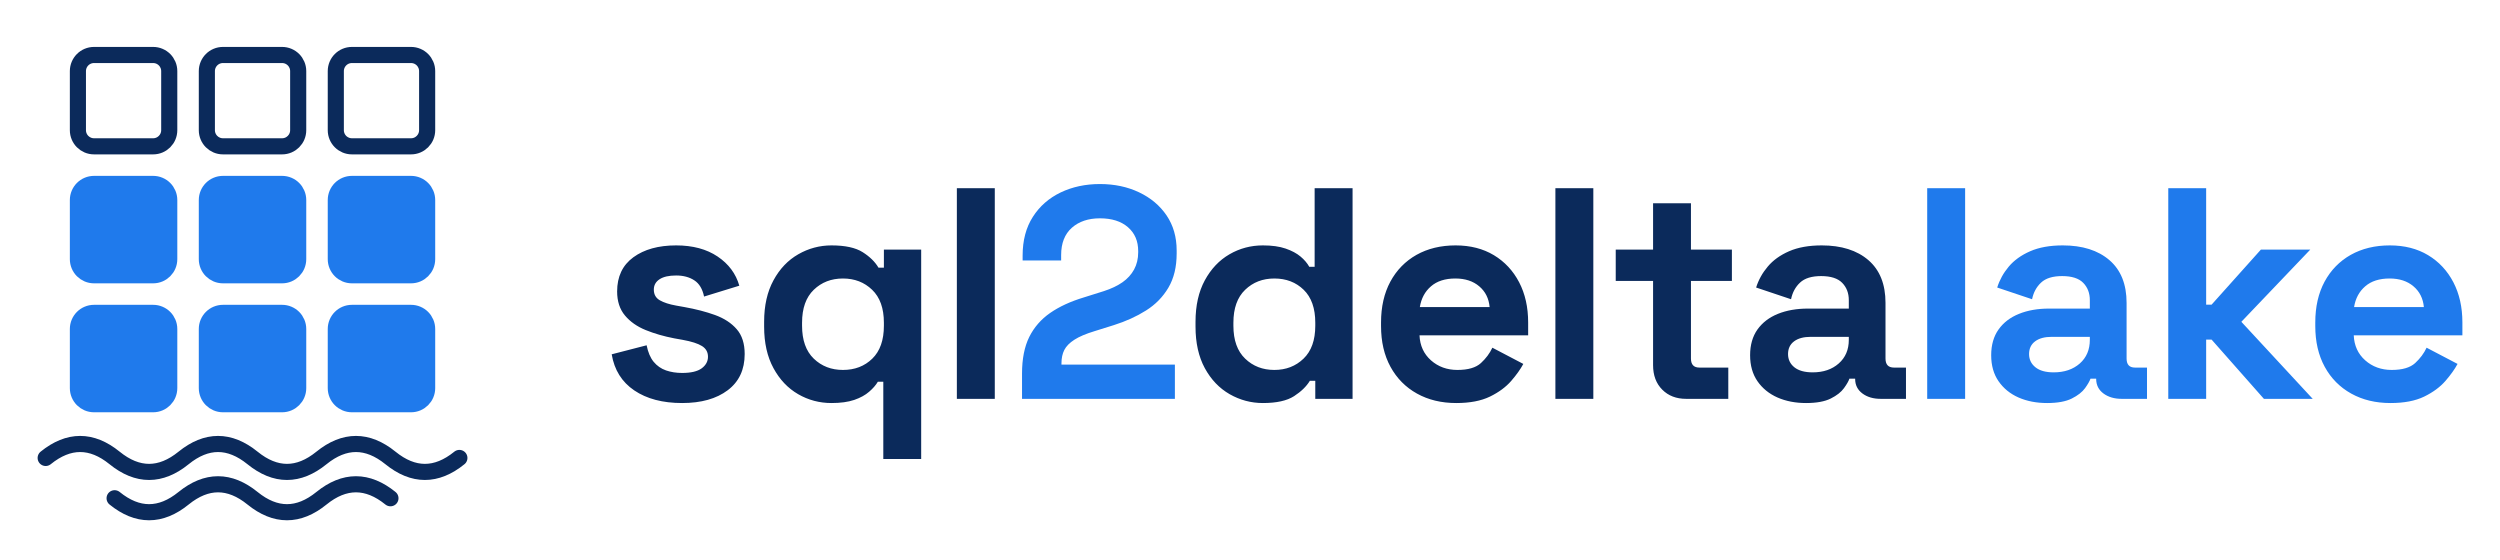
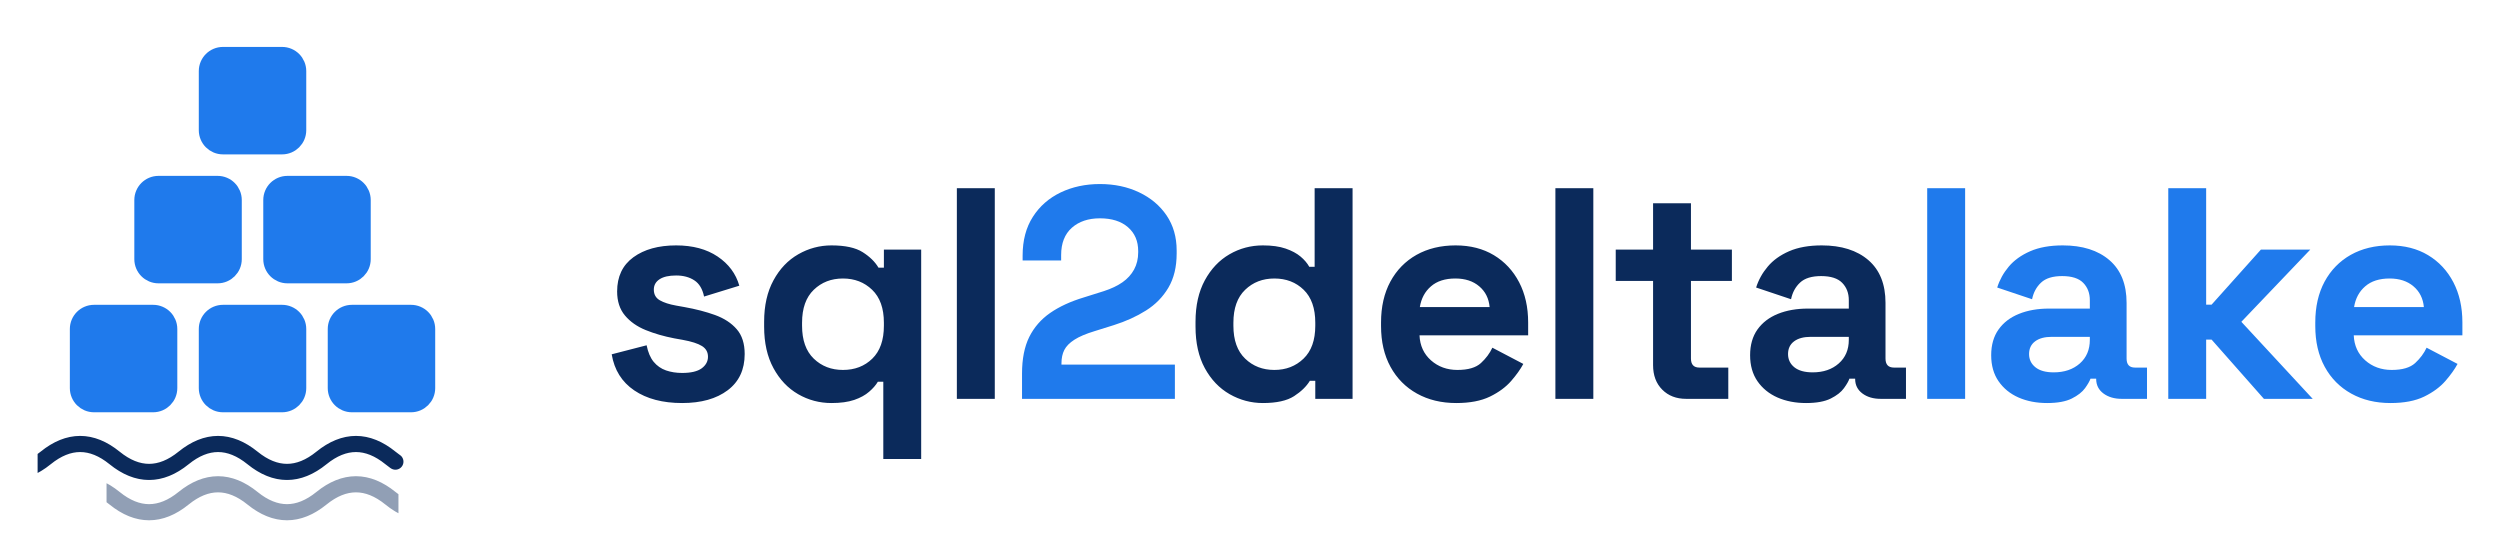
<svg xmlns="http://www.w3.org/2000/svg" viewBox="-13 -8.5 465.3 103.6" width="465" height="104" role="img" aria-label="sql2deltalake">
-   <style>.h,.d,.lift,.wave,.wave2{transform-box:fill-box;transform-origin:50% 50%;animation:8s cubic-bezier(.65,0,.35,1) infinite both}
- .h0{animation-name:h0}.h1{animation-name:h1}.h2{animation-name:h2}
- .dl{animation-name:dl}.dr{animation-name:dr}.dc{animation-name:dc}
- .lift{animation-name:lift;transform-box:view-box;transform-origin:0 0}
- .wave{animation-name:wave}.wave2{animation-name:wave2}
- @keyframes h0{0%,11%{transform:scale(1);opacity:1}19%,93%{transform:scale(0);opacity:0}100%{transform:scale(1);opacity:1}}
- @keyframes h1{0%,13%{transform:scale(1);opacity:1}21%,95%{transform:scale(0);opacity:0}100%{transform:scale(1);opacity:1}}
- @keyframes h2{0%,15%{transform:scale(1);opacity:1}23%,93%{transform:scale(0);opacity:0}100%{transform:scale(1);opacity:1}}
- @keyframes dc{0%,19%{transform:translate(0,0)}32%,91%{transform:translate(0,-24px)}99%,100%{transform:translate(0,0)}}
- @keyframes dl{0%,27%{transform:translate(0,0)}39%,88%{transform:translate(12px,0)}95%,100%{transform:translate(0,0)}}
- @keyframes dr{0%,29%{transform:translate(0,0)}41%,88%{transform:translate(-12px,0)}95%,100%{transform:translate(0,0)}}
- @keyframes lift{0%,21%{transform:translate(0,0)}39%,45%{transform:translate(0,-6px);animation-timing-function:cubic-bezier(.5,0,.9,.6)}51%{transform:translate(0,1.5px);animation-timing-function:cubic-bezier(.2,.6,.4,1)}56%,100%{transform:translate(0,0)}}
- @keyframes wave{0%,50%{stroke-dasharray:0 100;stroke-dashoffset:-50;opacity:0}55%{opacity:1}62%,86%{stroke-dasharray:100 100;stroke-dashoffset:0;opacity:1}94%,100%{stroke-dasharray:100 100;stroke-dashoffset:0;opacity:0}}
- @keyframes wave2{0%,54%{stroke-dasharray:0 100;stroke-dashoffset:-50;opacity:0}59%{opacity:.45}67%,86%{stroke-dasharray:100 100;stroke-dashoffset:0;opacity:.45}94%,100%{stroke-dasharray:100 100;stroke-dashoffset:0;opacity:0}}
- @media (prefers-reduced-motion:reduce){
- .h,.d,.lift,.wave,.wave2{animation:none}
- .h{opacity:0}.wave2{opacity:.45}
- .dc{transform:translate(0,-24px)}.dl{transform:translate(12px,0)}.dr{transform:translate(-12px,0)}
- }</style>
-   <g fill="none" stroke="#0B2A5B" stroke-width="3">
-     <rect class="h h0" x="1.5" y="1.5" width="17" height="17" rx="3" />
-     <rect class="h h1" x="25.5" y="1.5" width="17" height="17" rx="3" />
-     <rect class="h h2" x="49.5" y="1.5" width="17" height="17" rx="3" />
+   <style>.b,.w{animation-duration:9s;animation-iteration-count:infinite;animation-fill-mode:both;animation-timing-function:ease}.b{transform-box:fill-box;transform-origin:50% 50%}.w{stroke-dasharray:100}@keyframes k0{0%,21.5%{transform:scale(0);opacity:0;animation-timing-function:ease-out}25%{transform:scale(1.18);opacity:1;animation-timing-function:ease-in-out}27.5%{transform:scale(1);opacity:1}88%{transform:scale(1);opacity:1}95%,100%{transform:scale(0);opacity:0}}.b0{animation-name:k0}@keyframes k1{0%,14.5%{transform:scale(0);opacity:0;animation-timing-function:ease-out}18%{transform:scale(1.18);opacity:1;animation-timing-function:ease-in-out}20.5%{transform:scale(1);opacity:1}88%{transform:scale(1);opacity:1}95%,100%{transform:scale(0);opacity:0}}.b1{animation-name:k1}@keyframes k2{0%,18%{transform:scale(0);opacity:0;animation-timing-function:ease-out}21.5%{transform:scale(1.18);opacity:1;animation-timing-function:ease-in-out}24%{transform:scale(1);opacity:1}88%{transform:scale(1);opacity:1}95%,100%{transform:scale(0);opacity:0}}.b2{animation-name:k2}@keyframes k3{0%,4%{transform:scale(0);opacity:0;animation-timing-function:ease-out}7.5%{transform:scale(1.18);opacity:1;animation-timing-function:ease-in-out}10%{transform:scale(1);opacity:1}88%{transform:scale(1);opacity:1}95%,100%{transform:scale(0);opacity:0}}.b3{animation-name:k3}@keyframes k4{0%,7.5%{transform:scale(0);opacity:0;animation-timing-function:ease-out}11%{transform:scale(1.18);opacity:1;animation-timing-function:ease-in-out}13.5%{transform:scale(1);opacity:1}88%{transform:scale(1);opacity:1}95%,100%{transform:scale(0);opacity:0}}.b4{animation-name:k4}@keyframes k5{0%,11%{transform:scale(0);opacity:0;animation-timing-function:ease-out}14.5%{transform:scale(1.18);opacity:1;animation-timing-function:ease-in-out}17%{transform:scale(1);opacity:1}88%{transform:scale(1);opacity:1}95%,100%{transform:scale(0);opacity:0}}.b5{animation-name:k5}@keyframes kw0{0%,32%{stroke-dashoffset:100;opacity:0}33%{stroke-dashoffset:100;opacity:1;animation-timing-function:cubic-bezier(.45,0,.35,1)}40%{stroke-dashoffset:0;opacity:1}88%{stroke-dashoffset:0;opacity:1}95%,100%{stroke-dashoffset:0;opacity:0}}.w0{animation-name:kw0}@keyframes fl0{from{transform:translateX(0)}to{transform:translateX(25.67px)}}.f0{animation:fl0 3.2s linear infinite}@keyframes kw1{0%,37%{stroke-dashoffset:100;opacity:0}38%{stroke-dashoffset:100;opacity:1;animation-timing-function:cubic-bezier(.45,0,.35,1)}45%{stroke-dashoffset:0;opacity:1}88%{stroke-dashoffset:0;opacity:1}95%,100%{stroke-dashoffset:0;opacity:0}}.w1{animation-name:kw1}@keyframes fl1{from{transform:translateX(0)}to{transform:translateX(-25.67px)}}.f1{animation:fl1 3.2s linear infinite}@media (prefers-reduced-motion:reduce){.b,.w,[class^=f]{animation:none!important}}</style>
+   <defs>
+     <clipPath id="c0">
+       <rect x="-6" y="64.5" width="80" height="24" />
+     </clipPath>
+     <clipPath id="c1">
+       <rect x="6.83" y="72" width="54.33" height="24" />
+     </clipPath>
+   </defs>
+   <g fill="#1F7AEC" stroke="#1F7AEC" stroke-width="3">
+     <rect class="b b0" x="25.5" y="1.5" width="17" height="17" rx="3" />
+     <rect class="b b1" x="13.5" y="25.5" width="17" height="17" rx="3" />
+     <rect class="b b2" x="37.5" y="25.5" width="17" height="17" rx="3" />
+     <rect class="b b3" x="1.5" y="49.5" width="17" height="17" rx="3" />
+     <rect class="b b4" x="25.5" y="49.5" width="17" height="17" rx="3" />
+     <rect class="b b5" x="49.5" y="49.5" width="17" height="17" rx="3" />
  </g>
-   <g class="lift" fill="#1F7AEC" stroke="#1F7AEC" stroke-width="3">
-     <rect class="d dl" x="1.5" y="25.5" width="17" height="17" rx="3" />
-     <rect class="d dc" x="25.5" y="25.5" width="17" height="17" rx="3" />
-     <rect class="d dr" x="49.5" y="25.5" width="17" height="17" rx="3" />
-     <rect class="d" x="1.5" y="49.5" width="17" height="17" rx="3" />
-     <rect class="d" x="25.5" y="49.5" width="17" height="17" rx="3" />
-     <rect class="d" x="49.5" y="49.5" width="17" height="17" rx="3" />
+   <g clip-path="url(#c0)">
+     <g class="f0">
+       <path class="w w0" pathLength="100" d="M-30.17 76.5Q-23.75 71.3 -17.33 76.5Q-10.92 81.7 -4.5 76.5Q1.92 71.3 8.33 76.5Q14.75 81.7 21.17 76.5Q27.58 71.3 34 76.5Q40.42 81.7 46.83 76.5Q53.25 71.3 59.67 76.5Q66.08 81.7 72.5 76.5Q78.92 71.3 85.33 76.5Q91.75 81.7 98.17 76.5" fill="none" stroke="#0B2A5B" stroke-width="3" stroke-linecap="round" stroke-linejoin="round" />
+     </g>
  </g>
-   <path class="wave" pathLength="100" d="M-4.5 76.5Q1.92 71.3 8.33 76.5Q14.75 81.7 21.17 76.5Q27.58 71.3 34 76.5Q40.42 81.7 46.83 76.5Q53.25 71.3 59.67 76.5Q66.08 81.7 72.5 76.5" fill="none" stroke="#0B2A5B" stroke-width="3" stroke-linecap="round" stroke-linejoin="round" />
-   <path class="wave2" pathLength="100" d="M8.33 84Q14.75 89.2 21.17 84Q27.58 78.8 34 84Q40.42 89.2 46.83 84Q53.25 78.8 59.67 84" fill="none" stroke="#0B2A5B" stroke-width="3" stroke-linecap="round" stroke-linejoin="round" />
+   <g opacity="0.45">
+     <g clip-path="url(#c1)">
+       <g class="f1">
+         <path class="w w1" pathLength="100" d="M-17.33 84Q-10.92 89.2 -4.5 84Q1.92 78.8 8.33 84Q14.75 89.2 21.17 84Q27.58 78.8 34 84Q40.42 89.2 46.83 84Q53.25 78.8 59.67 84Q66.08 89.2 72.5 84Q78.92 78.8 85.33 84" fill="none" stroke="#0B2A5B" stroke-width="3" stroke-linecap="round" stroke-linejoin="round" />
+       </g>
+     </g>
+   </g>
  <path fill="#0B2A5B" d="M113.96 66.28Q108.52 66.28 105.05 63.93Q101.58 61.58 100.85 57.21L107.35 55.53Q107.74 57.49 108.66 58.61Q109.59 59.73 110.96 60.21Q112.33 60.68 113.96 60.68Q116.42 60.68 117.6 59.82Q118.77 58.95 118.77 57.66Q118.77 56.37 117.65 55.67Q116.53 54.97 114.07 54.52L112.5 54.24Q109.59 53.68 107.18 52.7Q104.77 51.72 103.32 49.99Q101.86 48.25 101.86 45.51Q101.86 41.36 104.88 39.15Q107.91 36.94 112.84 36.94Q117.48 36.94 120.56 39.01Q123.64 41.08 124.6 44.44L118.04 46.46Q117.6 44.33 116.22 43.44Q114.85 42.54 112.84 42.54Q110.82 42.54 109.76 43.24Q108.69 43.94 108.69 45.17Q108.69 46.52 109.81 47.16Q110.93 47.8 112.84 48.14L114.4 48.42Q117.54 48.98 120.09 49.9Q122.64 50.83 124.12 52.54Q125.6 54.24 125.6 57.16Q125.6 61.52 122.44 63.9Q119.28 66.28 113.96 66.28ZM151.4 76.7V62.31H150.39Q149.83 63.26 148.76 64.18Q147.7 65.11 145.99 65.7Q144.28 66.28 141.76 66.28Q138.4 66.28 135.55 64.63Q132.69 62.98 130.96 59.79Q129.22 56.6 129.22 52.06V51.16Q129.22 46.63 130.96 43.44Q132.69 40.24 135.58 38.59Q138.46 36.94 141.76 36.94Q145.57 36.94 147.56 38.2Q149.55 39.46 150.5 41.08H151.51V37.72H158.45V76.7ZM143.89 60.12Q147.2 60.12 149.35 58.02Q151.51 55.92 151.51 51.89V51.33Q151.51 47.3 149.32 45.2Q147.14 43.1 143.89 43.1Q140.64 43.1 138.46 45.2Q136.28 47.3 136.28 51.33V51.89Q136.28 55.92 138.46 58.02Q140.64 60.12 143.89 60.12ZM165.09 65.5V26.3H172.15V65.5ZM222.05 66.28Q218.75 66.28 215.86 64.63Q212.98 62.98 211.24 59.79Q209.51 56.6 209.51 52.06V51.16Q209.51 46.63 211.24 43.44Q212.98 40.24 215.84 38.59Q218.69 36.94 222.05 36.94Q224.57 36.94 226.28 37.53Q227.99 38.12 229.05 39.01Q230.12 39.91 230.68 40.92H231.68V26.3H238.74V65.5H231.8V62.14H230.79Q229.84 63.71 227.85 65Q225.86 66.28 222.05 66.28ZM224.18 60.12Q227.43 60.12 229.61 58.02Q231.8 55.92 231.8 51.89V51.33Q231.8 47.3 229.64 45.2Q227.48 43.1 224.18 43.1Q220.93 43.1 218.75 45.2Q216.56 47.3 216.56 51.33V51.89Q216.56 55.92 218.75 58.02Q220.93 60.12 224.18 60.12ZM258.04 66.28Q253.89 66.28 250.73 64.52Q247.56 62.76 245.8 59.54Q244.04 56.32 244.04 51.95V51.28Q244.04 46.91 245.77 43.69Q247.51 40.47 250.64 38.7Q253.78 36.94 257.92 36.94Q262.01 36.94 265.04 38.76Q268.06 40.58 269.74 43.8Q271.42 47.02 271.42 51.28V53.68H251.2Q251.32 56.54 253.33 58.33Q255.35 60.12 258.26 60.12Q261.23 60.12 262.63 58.84Q264.03 57.55 264.76 55.98L270.52 59Q269.74 60.46 268.26 62.17Q266.77 63.88 264.31 65.08Q261.84 66.28 258.04 66.28ZM251.26 48.42H264.25Q264.03 46.01 262.32 44.56Q260.61 43.1 257.87 43.1Q255.01 43.1 253.33 44.56Q251.65 46.01 251.26 48.42ZM276.49 65.5V26.3H283.55V65.5ZM300.83 65.5Q298.08 65.5 296.38 63.79Q294.67 62.08 294.67 59.23V43.55H287.72V37.72H294.67V29.1H301.72V37.72H309.34V43.55H301.72V58Q301.72 59.68 303.29 59.68H308.67V65.5ZM323.15 66.28Q320.18 66.28 317.83 65.25Q315.48 64.21 314.1 62.22Q312.73 60.24 312.73 57.38Q312.73 54.52 314.1 52.59Q315.48 50.66 317.91 49.68Q320.35 48.7 323.48 48.7H331.1V47.13Q331.1 45.17 329.87 43.91Q328.64 42.65 325.95 42.65Q323.32 42.65 322.03 43.86Q320.74 45.06 320.35 46.96L313.85 44.78Q314.52 42.65 316.01 40.89Q317.49 39.12 319.98 38.03Q322.48 36.94 326.06 36.94Q331.55 36.94 334.74 39.68Q337.93 42.43 337.93 47.64V58Q337.93 59.68 339.5 59.68H341.74V65.5H337.04Q334.96 65.5 333.62 64.49Q332.28 63.48 332.28 61.8V61.75H331.21Q330.99 62.42 330.2 63.51Q329.42 64.6 327.74 65.44Q326.06 66.28 323.15 66.28ZM324.38 60.57Q327.35 60.57 329.22 58.92Q331.1 57.27 331.1 54.52V53.96H323.99Q322.03 53.96 320.91 54.8Q319.79 55.64 319.79 57.16Q319.79 58.67 320.96 59.62Q322.14 60.57 324.38 60.57Z" />
  <path fill="#1F7AEC" d="M177.22 65.5V60.8Q177.22 56.71 178.56 53.99Q179.91 51.28 182.46 49.51Q185 47.75 188.7 46.63L192.45 45.45Q194.52 44.78 195.92 43.8Q197.32 42.82 198.08 41.42Q198.84 40.02 198.84 38.23V38Q198.84 35.2 196.93 33.55Q195.03 31.9 191.72 31.9Q188.48 31.9 186.49 33.66Q184.5 35.43 184.5 38.73V39.74H177.33V38.84Q177.33 34.59 179.24 31.62Q181.14 28.65 184.42 27.08Q187.69 25.52 191.72 25.52Q195.76 25.52 199 27.06Q202.25 28.6 204.13 31.37Q206 34.14 206 37.89V38.45Q206 42.2 204.46 44.81Q202.92 47.41 200.29 49.06Q197.66 50.72 194.3 51.78L190.72 52.9Q188.31 53.63 186.96 54.5Q185.62 55.36 185.09 56.4Q184.56 57.44 184.56 58.89V59.12H205.67V65.5ZM345.69 65.5V26.3H352.75V65.5ZM368.01 66.28Q365.04 66.28 362.69 65.25Q360.34 64.21 358.97 62.22Q357.6 60.24 357.6 57.38Q357.6 54.52 358.97 52.59Q360.34 50.66 362.78 49.68Q365.21 48.7 368.35 48.7H375.96V47.13Q375.96 45.17 374.73 43.91Q373.5 42.65 370.81 42.65Q368.18 42.65 366.89 43.86Q365.6 45.06 365.21 46.96L358.72 44.78Q359.39 42.65 360.87 40.89Q362.36 39.12 364.85 38.03Q367.34 36.94 370.92 36.94Q376.41 36.94 379.6 39.68Q382.8 42.43 382.8 47.64V58Q382.8 59.68 384.36 59.68H386.6V65.5H381.9Q379.83 65.5 378.48 64.49Q377.14 63.48 377.14 61.8V61.75H376.08Q375.85 62.42 375.07 63.51Q374.28 64.6 372.6 65.44Q370.92 66.28 368.01 66.28ZM369.24 60.57Q372.21 60.57 374.09 58.92Q375.96 57.27 375.96 54.52V53.96H368.85Q366.89 53.96 365.77 54.8Q364.65 55.64 364.65 57.16Q364.65 58.67 365.83 59.62Q367 60.57 369.24 60.57ZM390.56 65.5V26.3H397.61V47.97H398.62L407.8 37.72H416.99L404.16 51.16L417.44 65.5H408.36L398.62 54.47H397.61V65.5ZM431.92 66.28Q427.77 66.28 424.61 64.52Q421.44 62.76 419.68 59.54Q417.92 56.32 417.92 51.95V51.28Q417.92 46.91 419.65 43.69Q421.39 40.47 424.52 38.7Q427.66 36.94 431.8 36.94Q435.89 36.94 438.92 38.76Q441.94 40.58 443.62 43.8Q445.3 47.02 445.3 51.28V53.68H425.08Q425.2 56.54 427.21 58.33Q429.23 60.12 432.14 60.12Q435.11 60.12 436.51 58.84Q437.91 57.55 438.64 55.98L444.4 59Q443.62 60.46 442.14 62.17Q440.65 63.88 438.19 65.08Q435.72 66.28 431.92 66.28ZM425.14 48.42H438.13Q437.91 46.01 436.2 44.56Q434.49 43.1 431.75 43.1Q428.89 43.1 427.21 44.56Q425.53 46.01 425.14 48.42Z" />
</svg>
